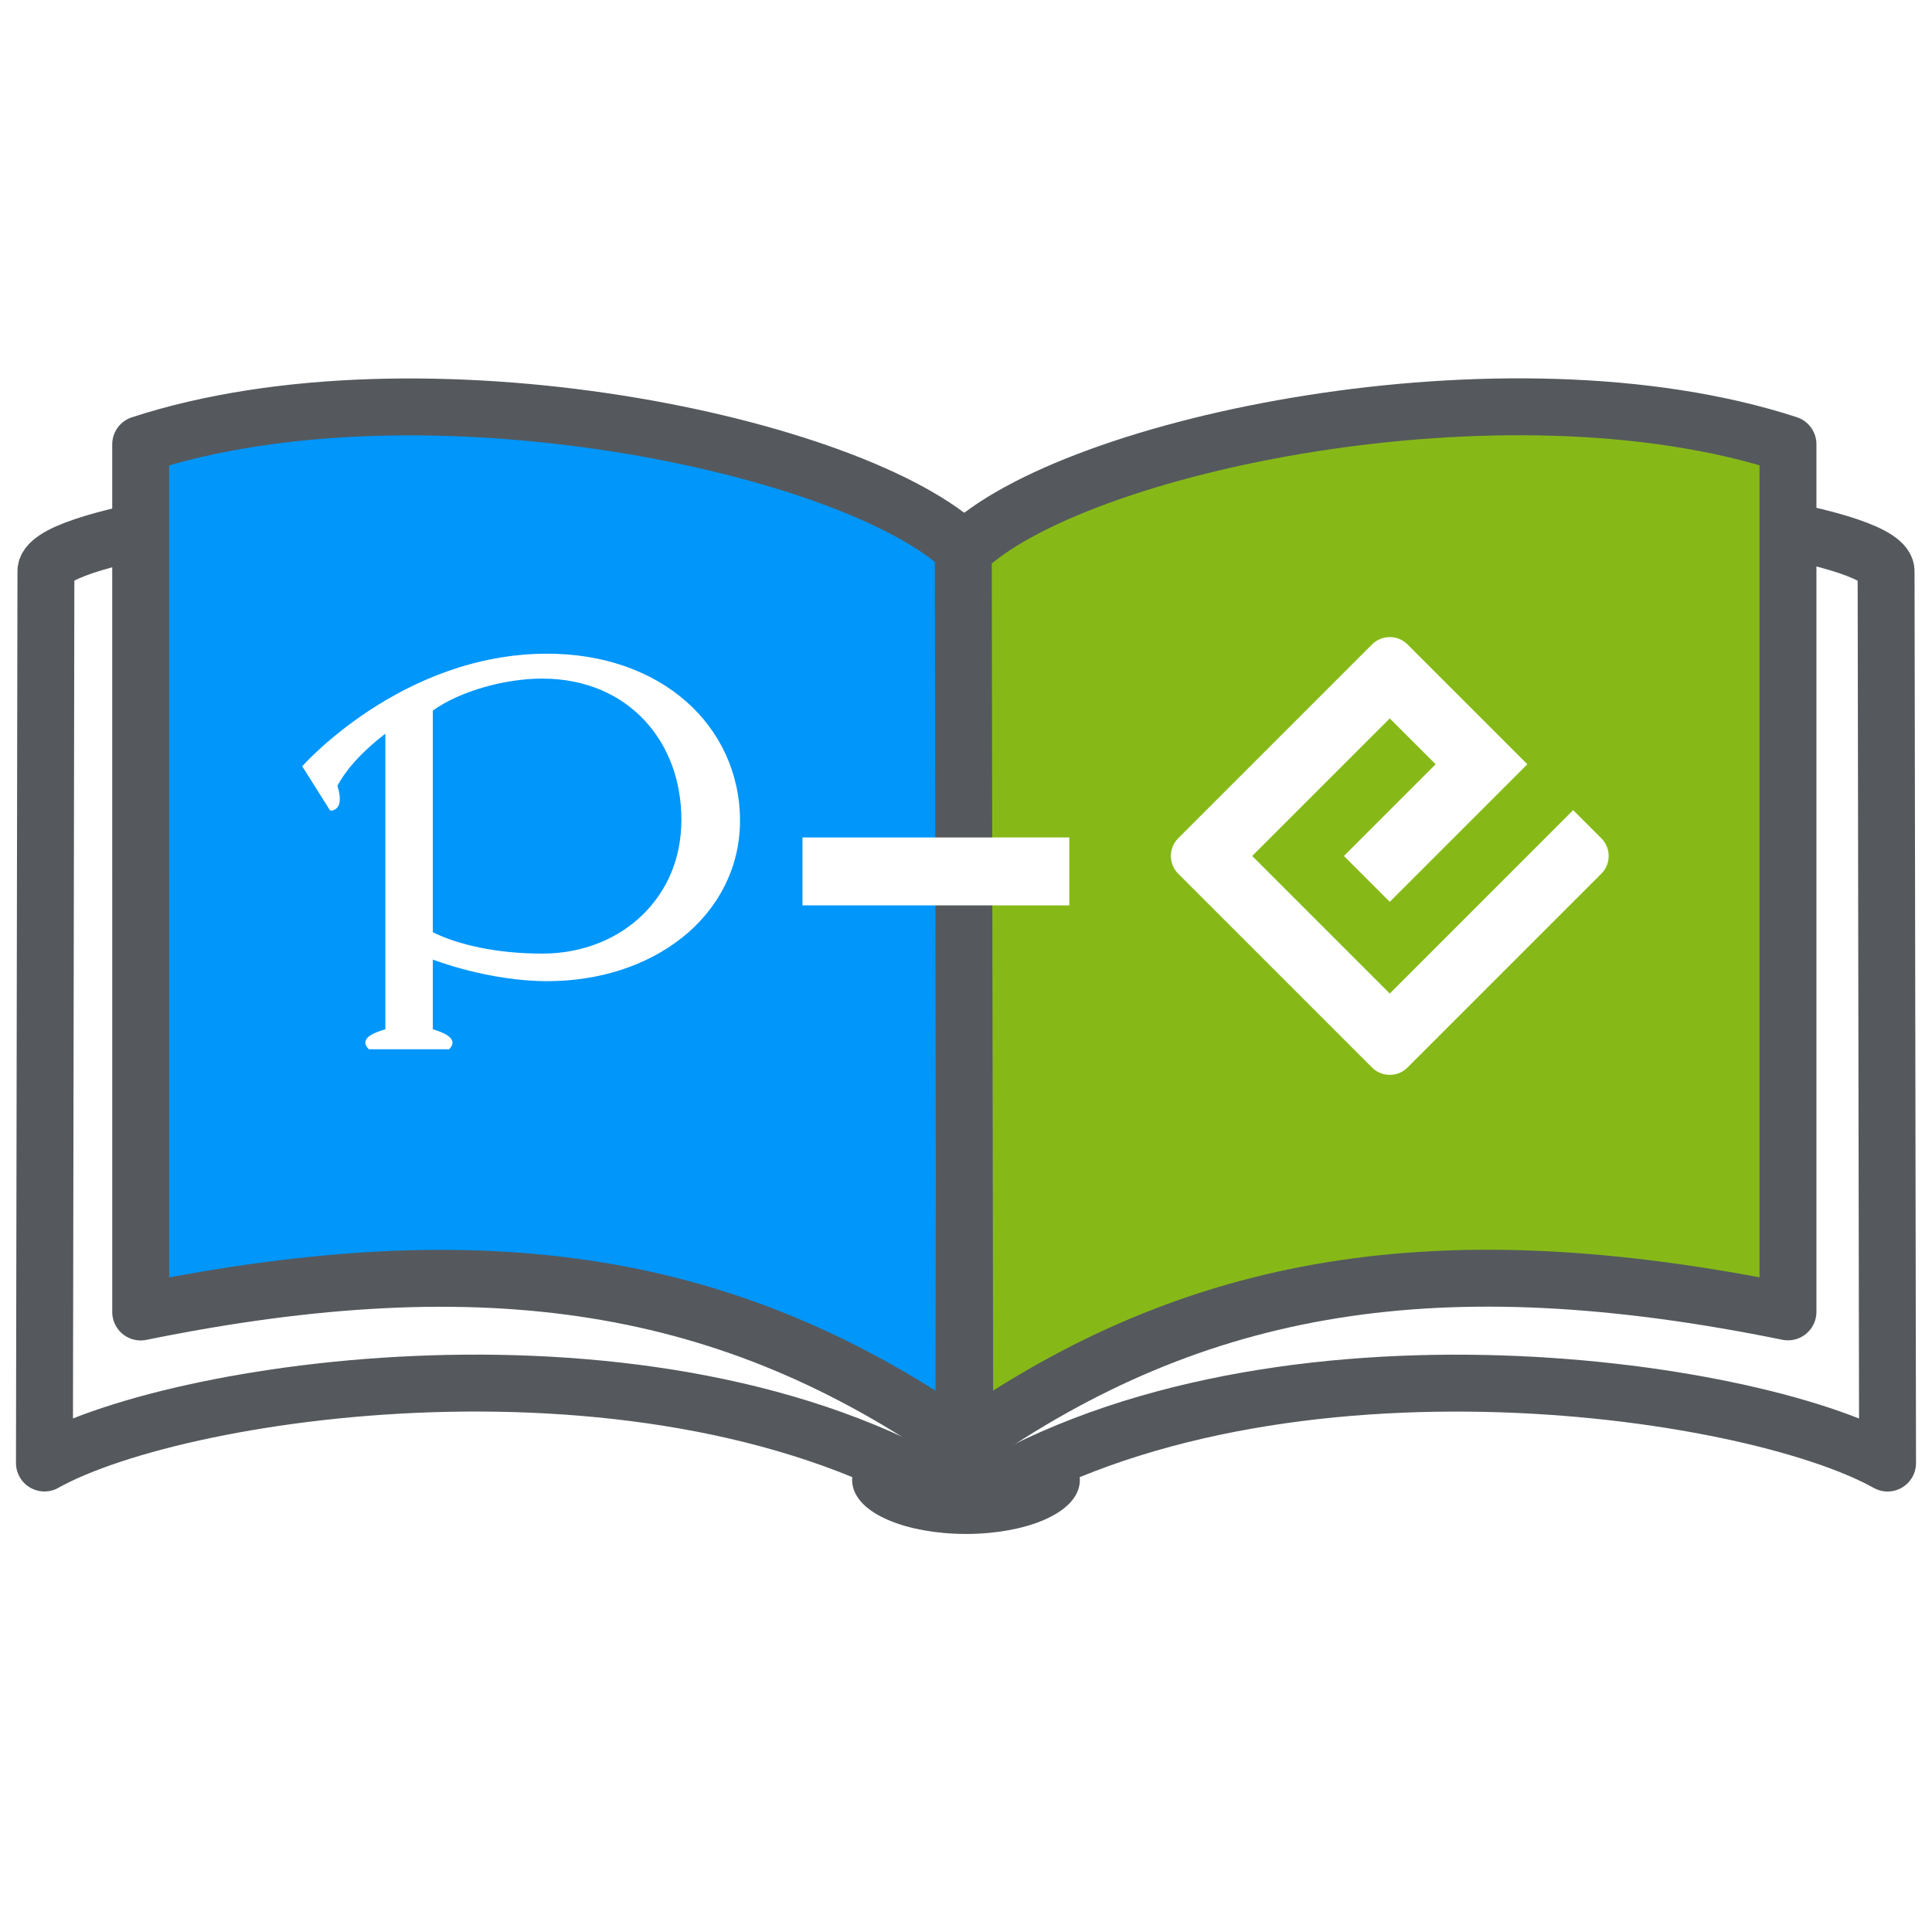
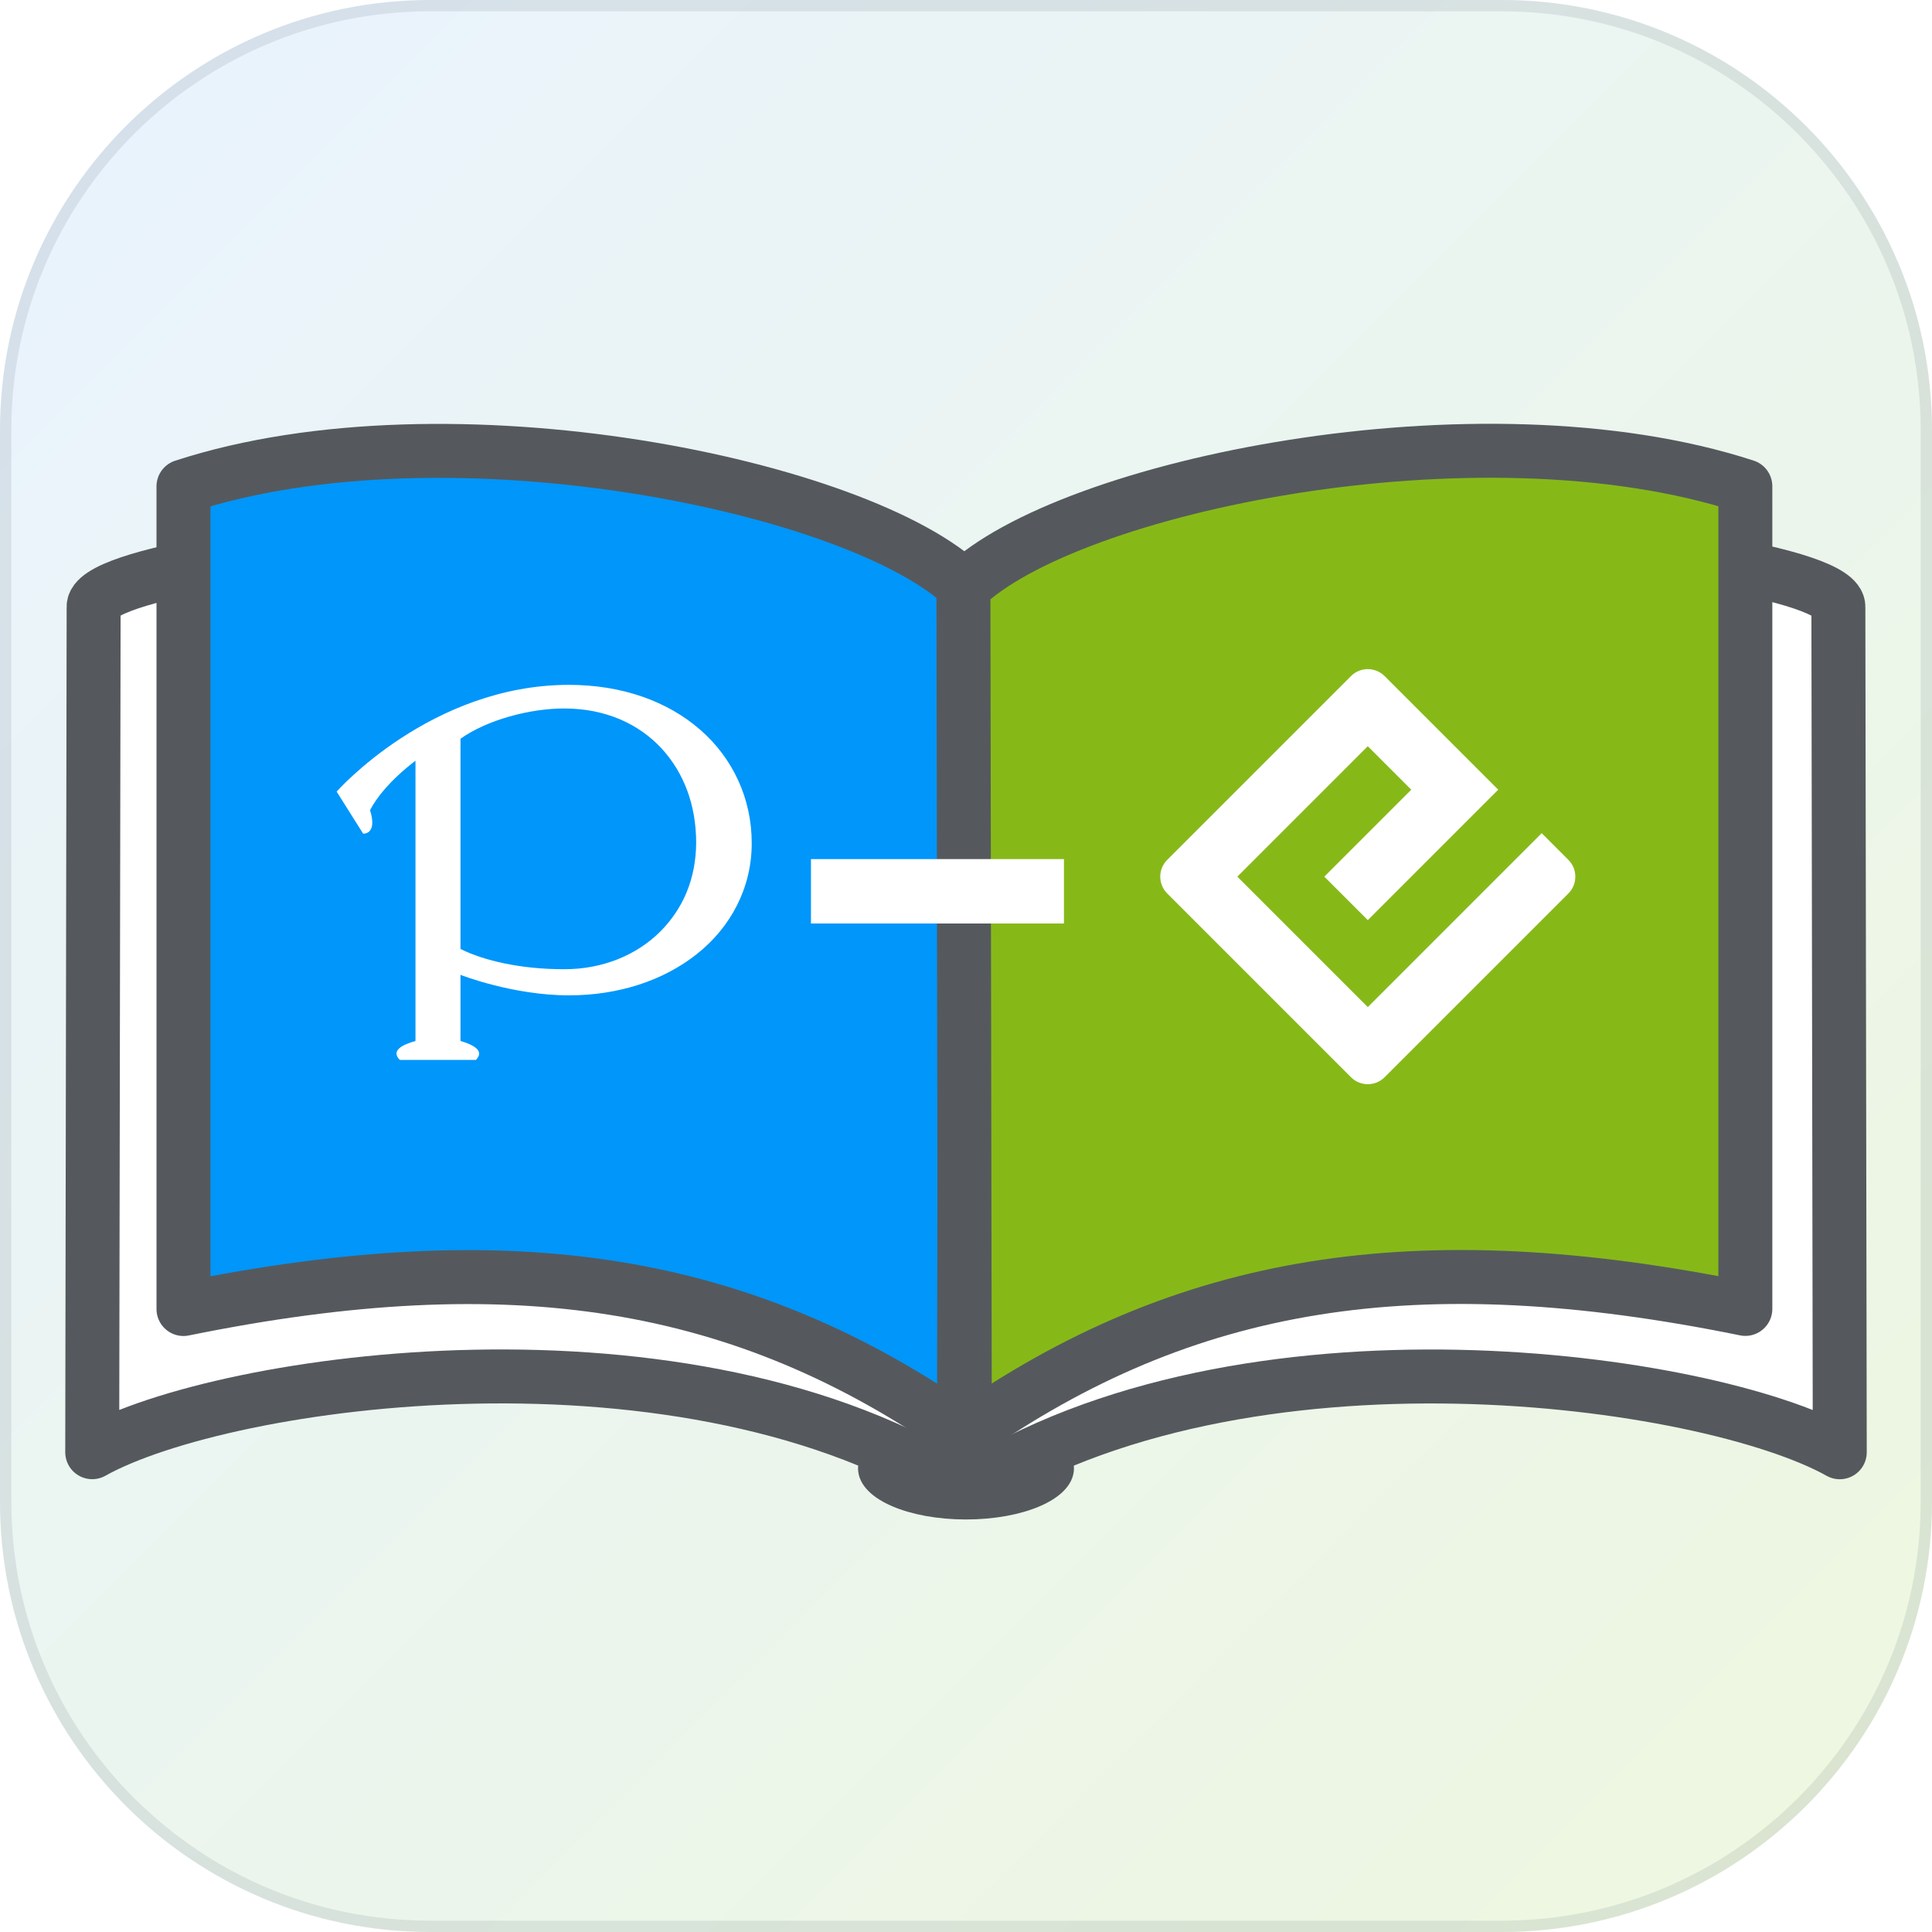
- <svg xmlns="http://www.w3.org/2000/svg" xmlns:ns1="https://boxy-svg.com" viewBox="0 0 500 500" width="500px" height="500px">
+ <svg xmlns="http://www.w3.org/2000/svg" viewBox="0 0 512 512" width="512" height="512" role="img" aria-label="piep">
  <defs>
-     <ns1:export>
-       <ns1:file format="svg" href="#object-0" path="pixiv2epub.svg" normalization="{&quot;removeAnimations&quot;:true,&quot;convertTextsToPaths&quot;:true,&quot;setHrefAttributeNamespace&quot;:&quot;xlink&quot;,&quot;embedExternalFonts&quot;:true,&quot;removeBoxySVGMetadata&quot;:true,&quot;removeForeignMetadata&quot;:true,&quot;resetTransformOrigins&quot;:true,&quot;convertStopColorAlphaToStopOpacity&quot;:true}" width="498" height="302.182" />
-       <ns1:file format="png" path="無題.png" />
-       <ns1:file format="svg" path="無題.svg" />
-     </ns1:export>
+     <linearGradient id="piep-tile" x1="0" y1="0" x2="1" y2="1">
+       <stop offset="0" stop-color="#E9F3FF" />
+       <stop offset="1" stop-color="#EEF7DE" />
+     </linearGradient>
  </defs>
-   <g transform="matrix(1.212278, 0, 0, 1.212278, -47.00242, -54.15528)" id="object-0">
-     <g transform="matrix(0.93458, 0, 0, 0.93458, 11.35076, 30.02215)" id="object-1">
-       <ellipse style="stroke-width: 4px; stroke: rgb(85, 89, 93); fill: rgb(85, 89, 93);" cx="250" cy="353.753" rx="24.012" ry="10.316" />
-       <path style="stroke-linejoin: round; stroke-width: 13; stroke: rgb(85, 89, 93); fill: rgb(255, 255, 255);" d="M 39.829 146.265 L 39.491 349.863 C 71.374 332.017 183.168 316.04 250.191 359.333 L 249.516 155.059 C 247.002 112.951 38.896 130.644 39.829 146.265 Z" />
-       <path style="stroke-linejoin: round; stroke-width: 13; stroke: rgb(85, 89, 93); fill: rgb(255, 255, 255);" d="M 250.146 341.968 L 249.808 138.37 C 281.691 156.216 393.485 172.193 460.508 128.9 L 459.833 333.174 C 457.319 375.282 249.213 357.589 250.146 341.968 Z" transform="matrix(-1, 0, 0, -1, 710.316, 488.2446)" />
-       <path style="stroke-linecap: round; stroke-linejoin: round; stroke-width: 13; stroke: rgb(85, 89, 93); fill: rgb(0, 150, 250);" d="M 249.854 141.53 C 225.005 117.228 125.513 96.304 61.475 117.179 L 61.476 315.367 C 140.852 299.203 196.36 308.189 249.517 345.467 L 249.854 141.53 Z" />
-       <path style="stroke-linecap: round; stroke-linejoin: round; stroke-width: 13; stroke: rgb(85, 89, 93); fill: rgb(134, 185, 24);" d="M 437.759 312.537 C 412.91 336.839 313.418 357.763 249.38 336.888 L 249.381 138.7 C 328.757 154.864 384.265 145.878 437.422 108.6 L 437.759 312.537 Z" transform="matrix(-1, 0, 0, -1, 687.139, 454.0408)" />
-       <path d="M 98.375 190.711 L 104.76 200.846 C 104.76 200.846 108.292 201.143 106.421 195.172 C 108.036 192.121 111.197 188.013 117.369 183.271 L 117.369 250.791 C 114.708 251.541 111.193 252.951 113.59 255.352 L 131.93 255.352 C 134.35 252.928 130.537 251.47 128.213 250.791 L 128.213 234.862 C 128.213 234.862 140.787 239.798 154.343 239.798 C 166.254 239.798 177.091 236.255 185.151 229.853 C 193.213 223.485 198.405 213.982 198.375 203.115 C 198.398 192.449 193.834 182.659 185.975 175.82 C 178.121 168.956 167.124 164.995 154.343 164.995 C 121.032 164.995 98.375 190.711 98.375 190.711 M 128.213 228.63 L 128.213 214.122 L 128.213 177.976 C 134.574 173.454 144.892 170.669 153.224 170.686 C 163.346 170.694 171.295 174.519 176.668 180.325 C 182.036 186.166 184.965 193.925 184.992 202.945 C 184.959 211.733 181.828 218.97 176.253 224.523 C 170.68 230.029 162.574 233.508 153.224 233.502 C 153.21 233.502 153.193 233.502 153.179 233.502 C 153.178 233.502 153.177 233.502 153.177 233.502 C 142.766 233.502 134.003 231.483 128.213 228.63" style="stroke-width: 1; fill: rgb(255, 255, 255);" />
-       <path d="M 346.8 242.627 L 315.376 211.201 L 346.8 179.779 L 357.275 190.253 L 336.324 211.201 L 346.799 221.676 L 378.223 190.254 L 350.849 162.881 C 348.614 160.643 344.988 160.643 342.751 162.881 L 298.476 207.155 C 296.241 209.39 296.241 213.016 298.476 215.253 L 342.751 259.526 C 344.988 261.763 348.614 261.763 350.849 259.526 L 395.123 215.253 C 397.359 213.016 397.359 209.39 395.123 207.155 L 388.696 200.73 L 346.8 242.627 Z" style="stroke-width: 1; fill: rgb(255, 255, 255);" />
-       <g transform="matrix(1.335318, 0, 0, 1.020532, -82.56694, -37.95175)" style="">
-         <rect x="221.584" y="240.495" width="44.643" height="14.205" style="stroke: rgb(255, 255, 255); fill: rgb(255, 255, 255);" />
-         <path d="M 267.148 235.328 L 278.981 259.866 L 255.314 259.866 L 267.148 235.328 Z" style="fill: rgb(255, 255, 255); stroke: rgb(255, 255, 255); transform-box: fill-box; transform-origin: 50% 50%;" transform="matrix(0, 1.308453, -0.764261, 0, 0, 0.000009)" />
-       </g>
+   <rect width="512" height="512" rx="114" ry="114" fill="url(#piep-tile)" />
+   <rect x="1.5" y="1.5" width="509" height="509" rx="112.5" ry="112.5" fill="none" stroke="#14283C" stroke-opacity="0.09" stroke-width="3" />
+   <g transform="matrix(1.10, 0, 0, 1.10, -19, 0)">
+     <ellipse style="stroke-width: 4px; stroke: rgb(85, 89, 93); fill: rgb(85, 89, 93);" cx="250" cy="353.753" rx="24.012" ry="10.316" />
+     <path style="stroke-linejoin: round; stroke-width: 13; stroke: rgb(85, 89, 93); fill: rgb(255, 255, 255);" d="M 39.829 146.265 L 39.491 349.863 C 71.374 332.017 183.168 316.04 250.191 359.333 L 249.516 155.059 C 247.002 112.951 38.896 130.644 39.829 146.265 Z" />
+     <path style="stroke-linejoin: round; stroke-width: 13; stroke: rgb(85, 89, 93); fill: rgb(255, 255, 255);" d="M 250.146 341.968 L 249.808 138.37 C 281.691 156.216 393.485 172.193 460.508 128.9 L 459.833 333.174 C 457.319 375.282 249.213 357.589 250.146 341.968 Z" transform="matrix(-1, 0, 0, -1, 710.316, 488.2446)" />
+     <path style="stroke-linecap: round; stroke-linejoin: round; stroke-width: 13; stroke: rgb(85, 89, 93); fill: rgb(0, 150, 250);" d="M 249.854 141.53 C 225.005 117.228 125.513 96.304 61.475 117.179 L 61.476 315.367 C 140.852 299.203 196.36 308.189 249.517 345.467 L 249.854 141.53 Z" />
+     <path style="stroke-linecap: round; stroke-linejoin: round; stroke-width: 13; stroke: rgb(85, 89, 93); fill: rgb(134, 185, 24);" d="M 437.759 312.537 C 412.91 336.839 313.418 357.763 249.38 336.888 L 249.381 138.7 C 328.757 154.864 384.265 145.878 437.422 108.6 L 437.759 312.537 Z" transform="matrix(-1, 0, 0, -1, 687.139, 454.0408)" />
+     <path style="stroke-width: 1; fill: rgb(255, 255, 255);" d="M 98.375 190.711 L 104.76 200.846 C 104.76 200.846 108.292 201.143 106.421 195.172 C 108.036 192.121 111.197 188.013 117.369 183.271 L 117.369 250.791 C 114.708 251.541 111.193 252.951 113.59 255.352 L 131.93 255.352 C 134.35 252.928 130.537 251.47 128.213 250.791 L 128.213 234.862 C 128.213 234.862 140.787 239.798 154.343 239.798 C 166.254 239.798 177.091 236.255 185.151 229.853 C 193.213 223.485 198.405 213.982 198.375 203.115 C 198.398 192.449 193.834 182.659 185.975 175.82 C 178.121 168.956 167.124 164.995 154.343 164.995 C 121.032 164.995 98.375 190.711 98.375 190.711 M 128.213 228.63 L 128.213 214.122 L 128.213 177.976 C 134.574 173.454 144.892 170.669 153.224 170.686 C 163.346 170.694 171.295 174.519 176.668 180.325 C 182.036 186.166 184.965 193.925 184.992 202.945 C 184.959 211.733 181.828 218.97 176.253 224.523 C 170.68 230.029 162.574 233.508 153.224 233.502 C 153.21 233.502 153.193 233.502 153.179 233.502 C 153.178 233.502 153.177 233.502 153.177 233.502 C 142.766 233.502 134.003 231.483 128.213 228.63" />
+     <path style="stroke-width: 1; fill: rgb(255, 255, 255);" d="M 346.8 242.627 L 315.376 211.201 L 346.8 179.779 L 357.275 190.253 L 336.324 211.201 L 346.799 221.676 L 378.223 190.254 L 350.849 162.881 C 348.614 160.643 344.988 160.643 342.751 162.881 L 298.476 207.155 C 296.241 209.39 296.241 213.016 298.476 215.253 L 342.751 259.526 C 344.988 261.763 348.614 261.763 350.849 259.526 L 395.123 215.253 C 397.359 213.016 397.359 209.39 395.123 207.155 L 388.696 200.73 L 346.8 242.627 Z" />
+     <g transform="matrix(1.335318, 0, 0, 1.020532, -82.56694, -37.95175)">
+       <rect x="221.584" y="240.495" width="44.643" height="14.205" style="stroke: rgb(255, 255, 255); fill: rgb(255, 255, 255);" />
+       <path d="M 267.148 235.328 L 278.981 259.866 L 255.314 259.866 L 267.148 235.328 Z" style="fill: rgb(255, 255, 255); stroke: rgb(255, 255, 255); transform-box: fill-box; transform-origin: 50% 50%;" transform="matrix(0, 1.308453, -0.764261, 0, 0, 0.000009)" />
    </g>
  </g>
</svg>
